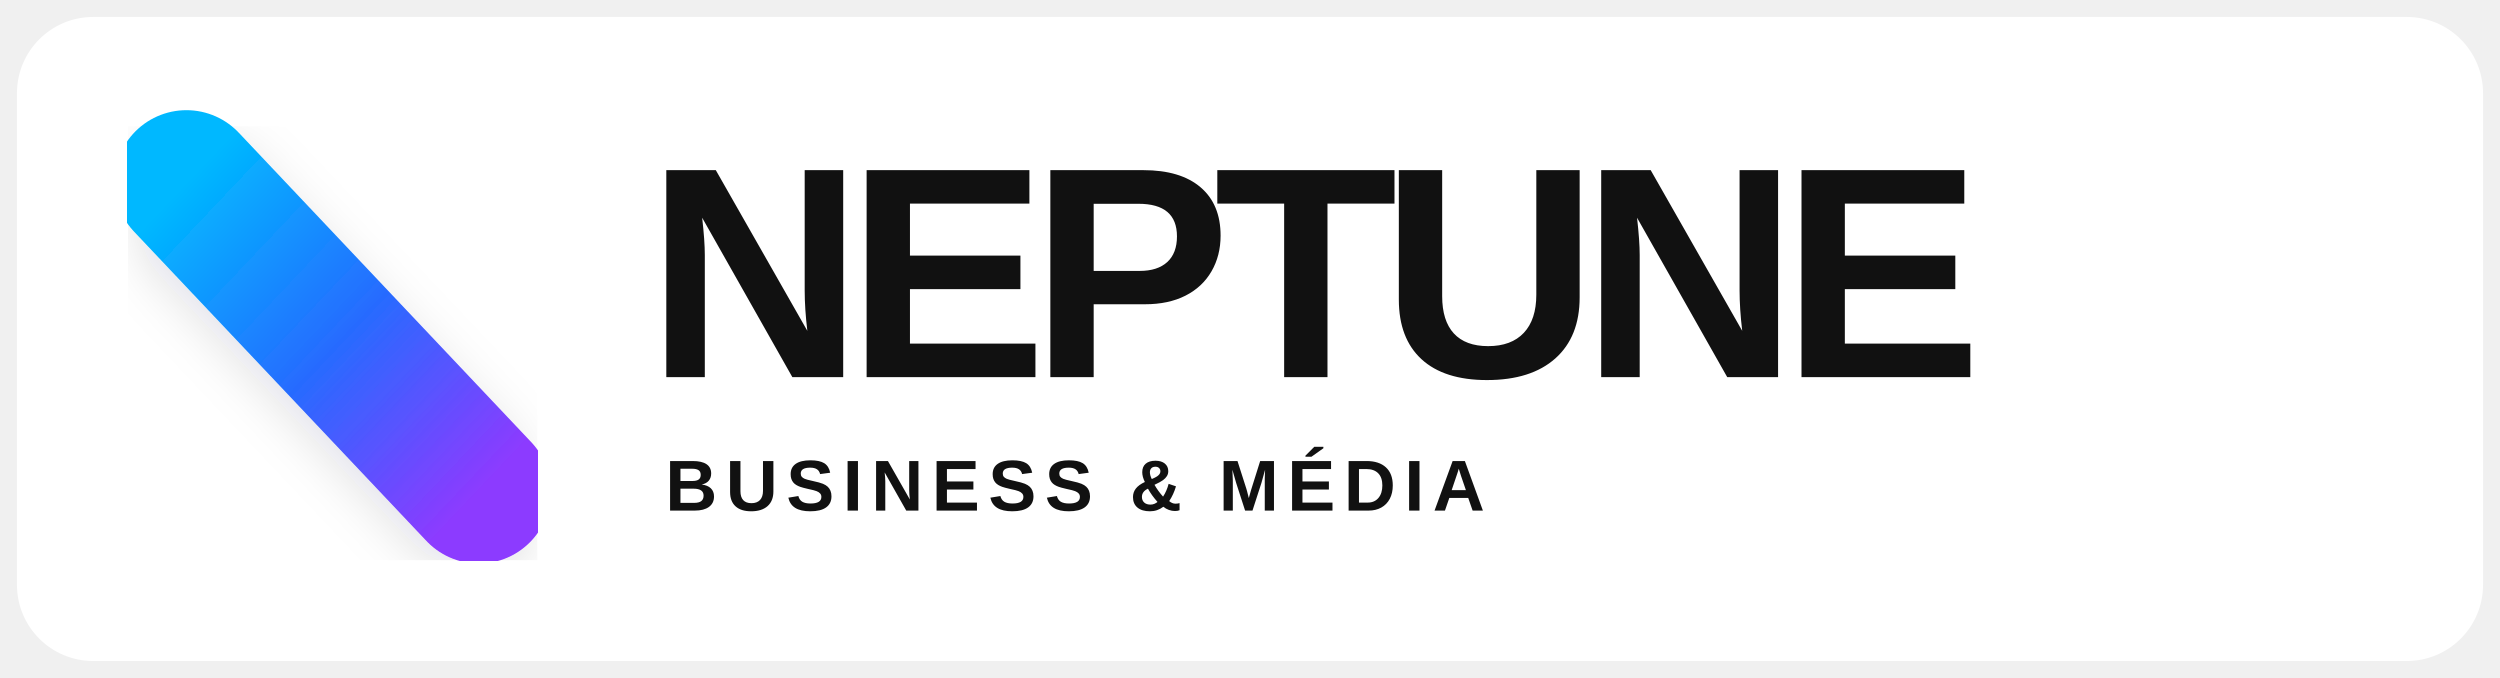
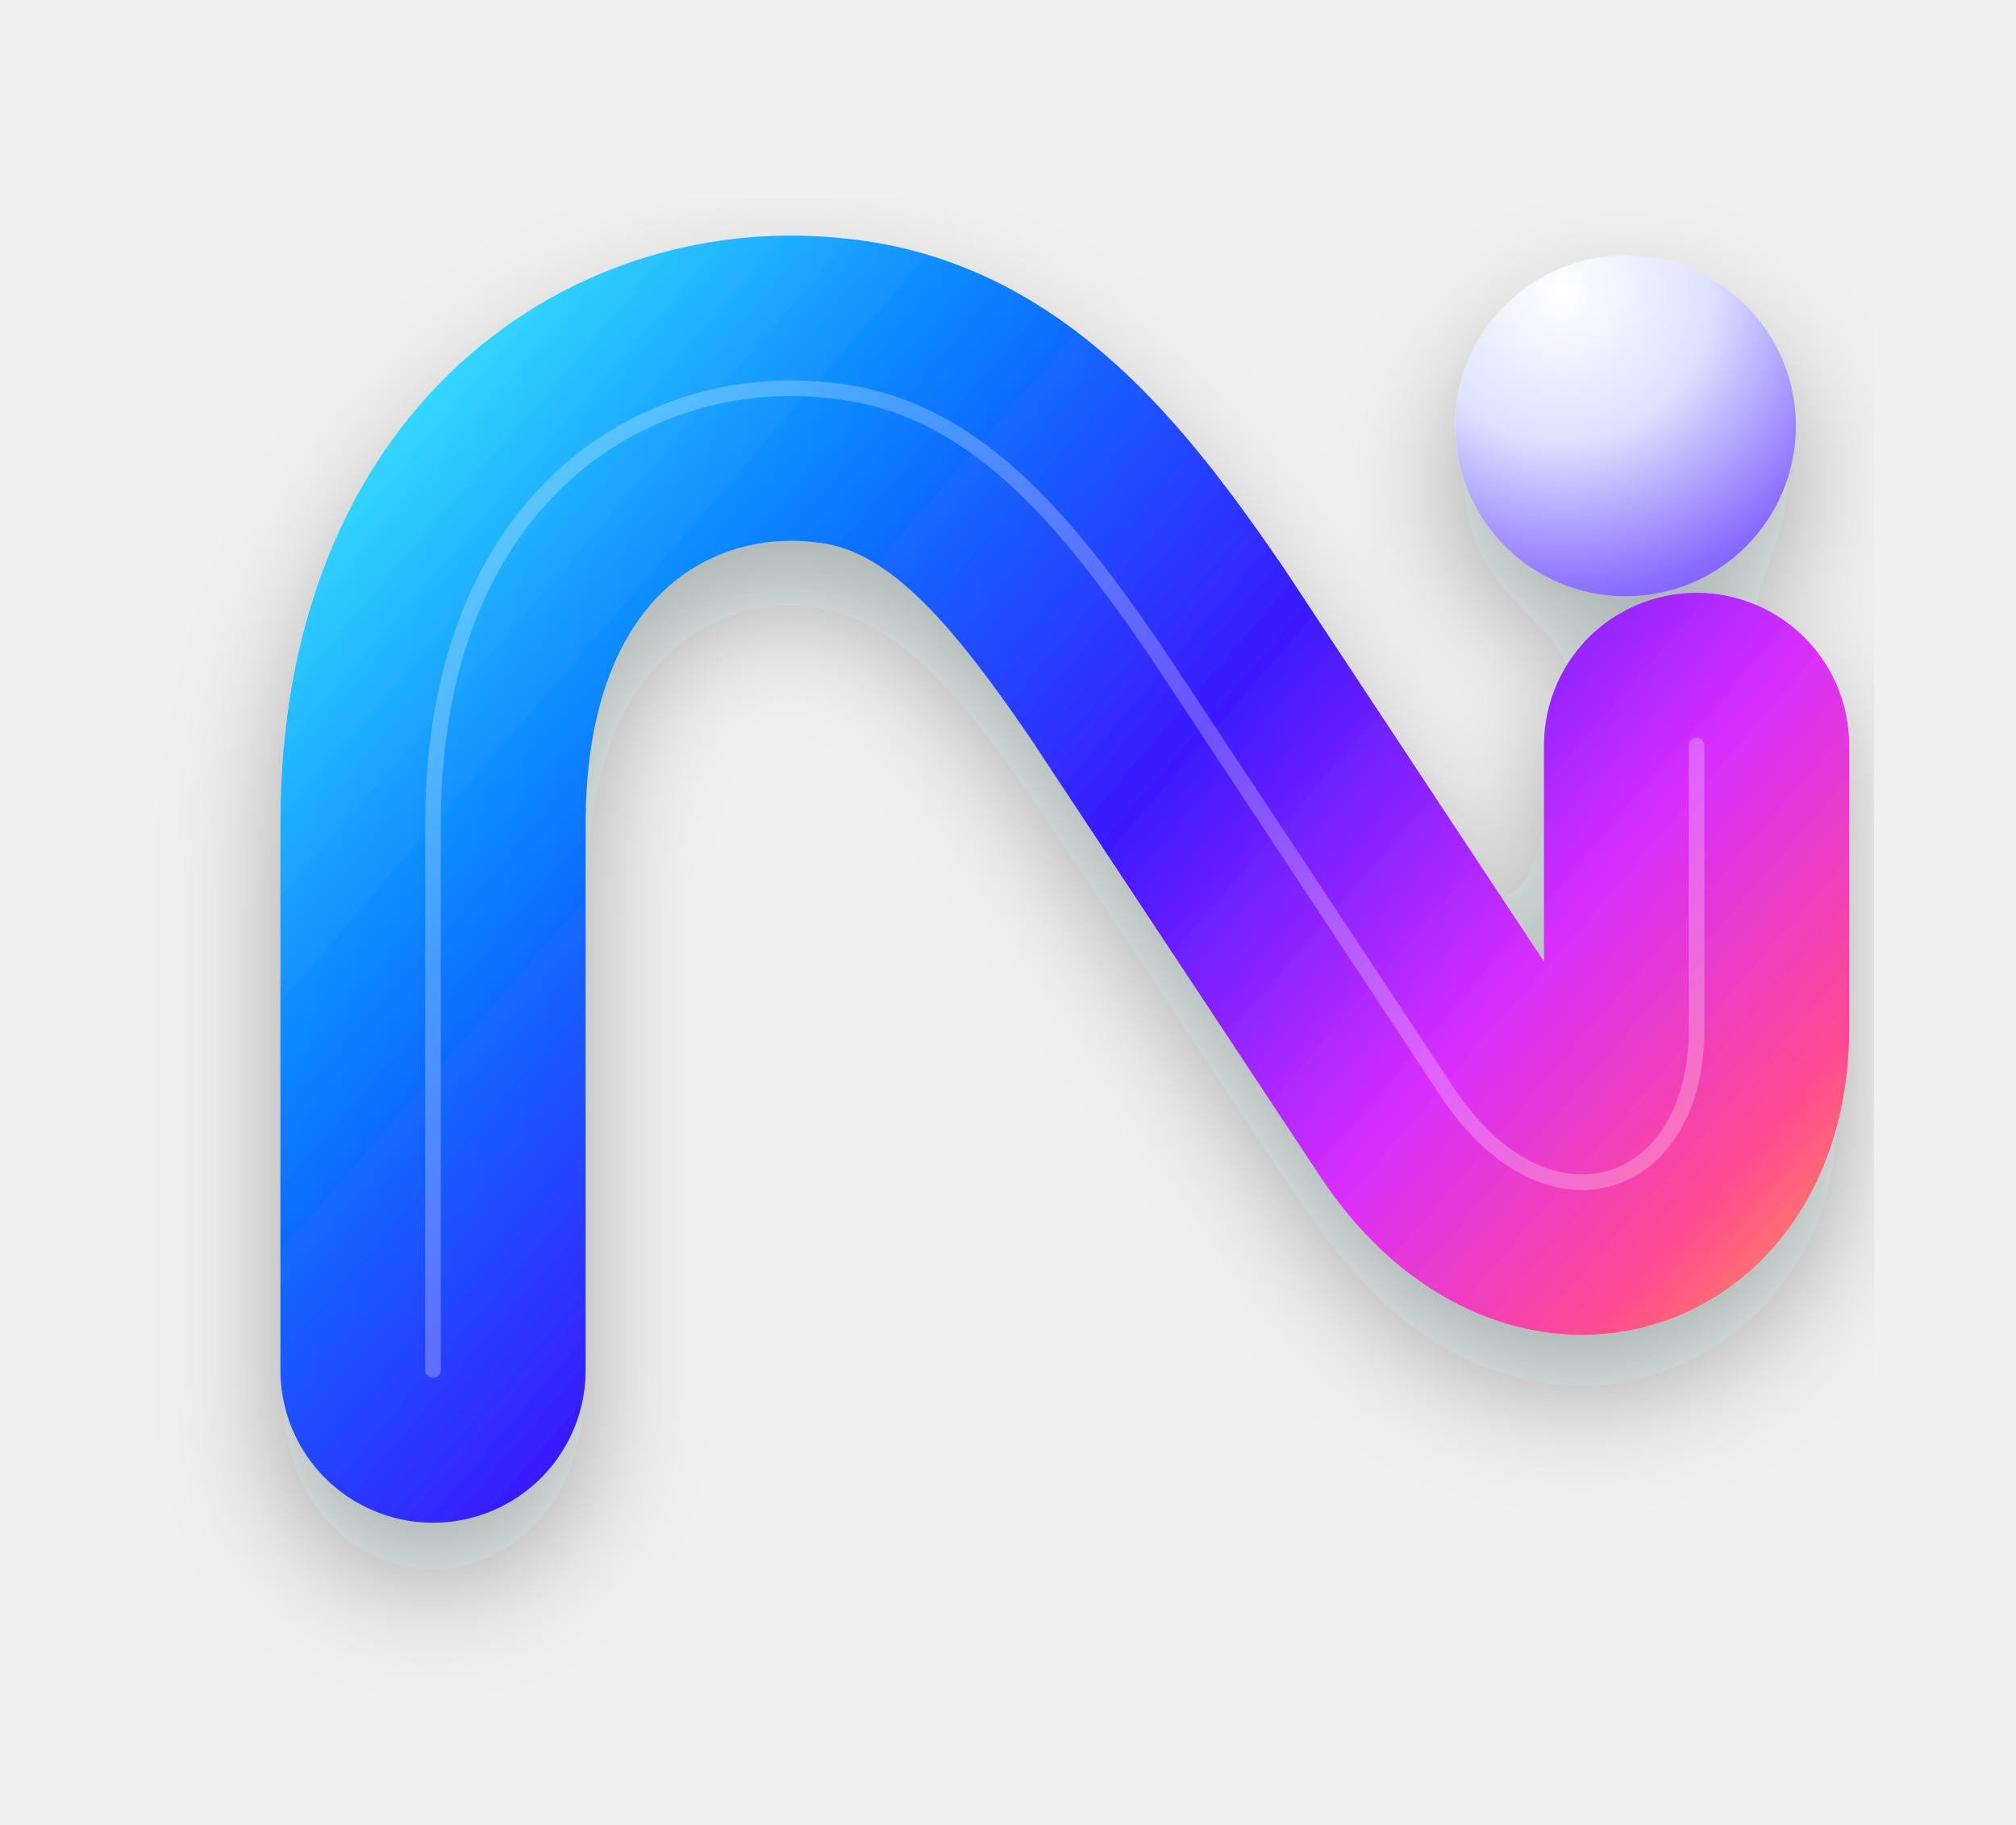
- <svg xmlns="http://www.w3.org/2000/svg" width="1180" height="320" viewBox="0 0 1180 320" role="img" aria-labelledby="title description">
+ <svg xmlns="http://www.w3.org/2000/svg" width="284" height="257" viewBox="0 0 284 257" role="img" aria-labelledby="title description">
  <defs>
-     <linearGradient id="neptuneGradient" x1="0" y1="0" x2="1" y2="1">
-       <stop offset="0" stop-color="#00B8FF" />
-       <stop offset="0.52" stop-color="#276BFF" />
-       <stop offset="1" stop-color="#8C3BFF" />
+     <linearGradient id="body" x1="52" y1="50" x2="246" y2="218" gradientUnits="userSpaceOnUse">
+       <stop offset="0" stop-color="#3BE8FF" />
+       <stop offset="0.24" stop-color="#087DFF" />
+       <stop offset="0.48" stop-color="#3A19FF" />
+       <stop offset="0.70" stop-color="#D72EFF" />
+       <stop offset="0.86" stop-color="#FF4A91" />
+       <stop offset="1" stop-color="#FFBE2F" />
    </linearGradient>
-     <filter id="softShadow" x="-20%" y="-20%" width="140%" height="140%">
-       <feDropShadow dx="0" dy="8" stdDeviation="12" flood-color="#11172A" flood-opacity="0.12" />
+     <radialGradient id="dot" cx="0" cy="0" r="1" gradientTransform="translate(220 41) rotate(128) scale(62)" gradientUnits="userSpaceOnUse">
+       <stop stop-color="#FFFFFF" />
+       <stop offset="0.34" stop-color="#DDE2FF" />
+       <stop offset="0.68" stop-color="#8D70FF" />
+       <stop offset="1" stop-color="#4D25FF" />
+     </radialGradient>
+     <filter id="glow" x="18" y="20" width="246" height="222" filterUnits="userSpaceOnUse">
+       <feDropShadow dx="0" dy="8" stdDeviation="8" flood-color="#11172A" flood-opacity="0.30" />
    </filter>
  </defs>
-   <rect x="8" y="8" width="1164" height="304" rx="36" fill="#FFFFFF" />
-   <g transform="translate(52 44)" fill="none" stroke="url(#neptuneGradient)" stroke-width="68" stroke-linecap="round" stroke-linejoin="round" filter="url(#softShadow)">
-     <path d="M36 190V38" />
-     <path d="M36 42L174 188" />
-     <path d="M174 190V38" />
-   </g>
-   <g fill="#111111" font-family="Arial, Helvetica, sans-serif">
-     <text x="305" y="178" font-size="142" font-weight="900" letter-spacing="-8">NEPTUNE</text>
-     <text x="314" y="241" font-size="34" font-weight="700" letter-spacing="4">BUSINESS &amp; MÉDIA</text>
+   <g filter="url(#glow)">
+     <path d="M61 193V116C61 70 91 52 117 55C137 57 150 73 163 92L204 154C218 175 239 168 239 145V105" fill="none" stroke="url(#body)" stroke-width="43" stroke-linecap="round" stroke-linejoin="round" />
+     <circle cx="229" cy="60" r="24" fill="url(#dot)" />
+     <path d="M61 193V116C61 70 91 52 117 55C137 57 150 73 163 92L204 154C218 175 239 168 239 145V105" fill="none" stroke="#FFFFFF" stroke-opacity="0.25" stroke-width="2.2" stroke-linecap="round" />
  </g>
</svg>
